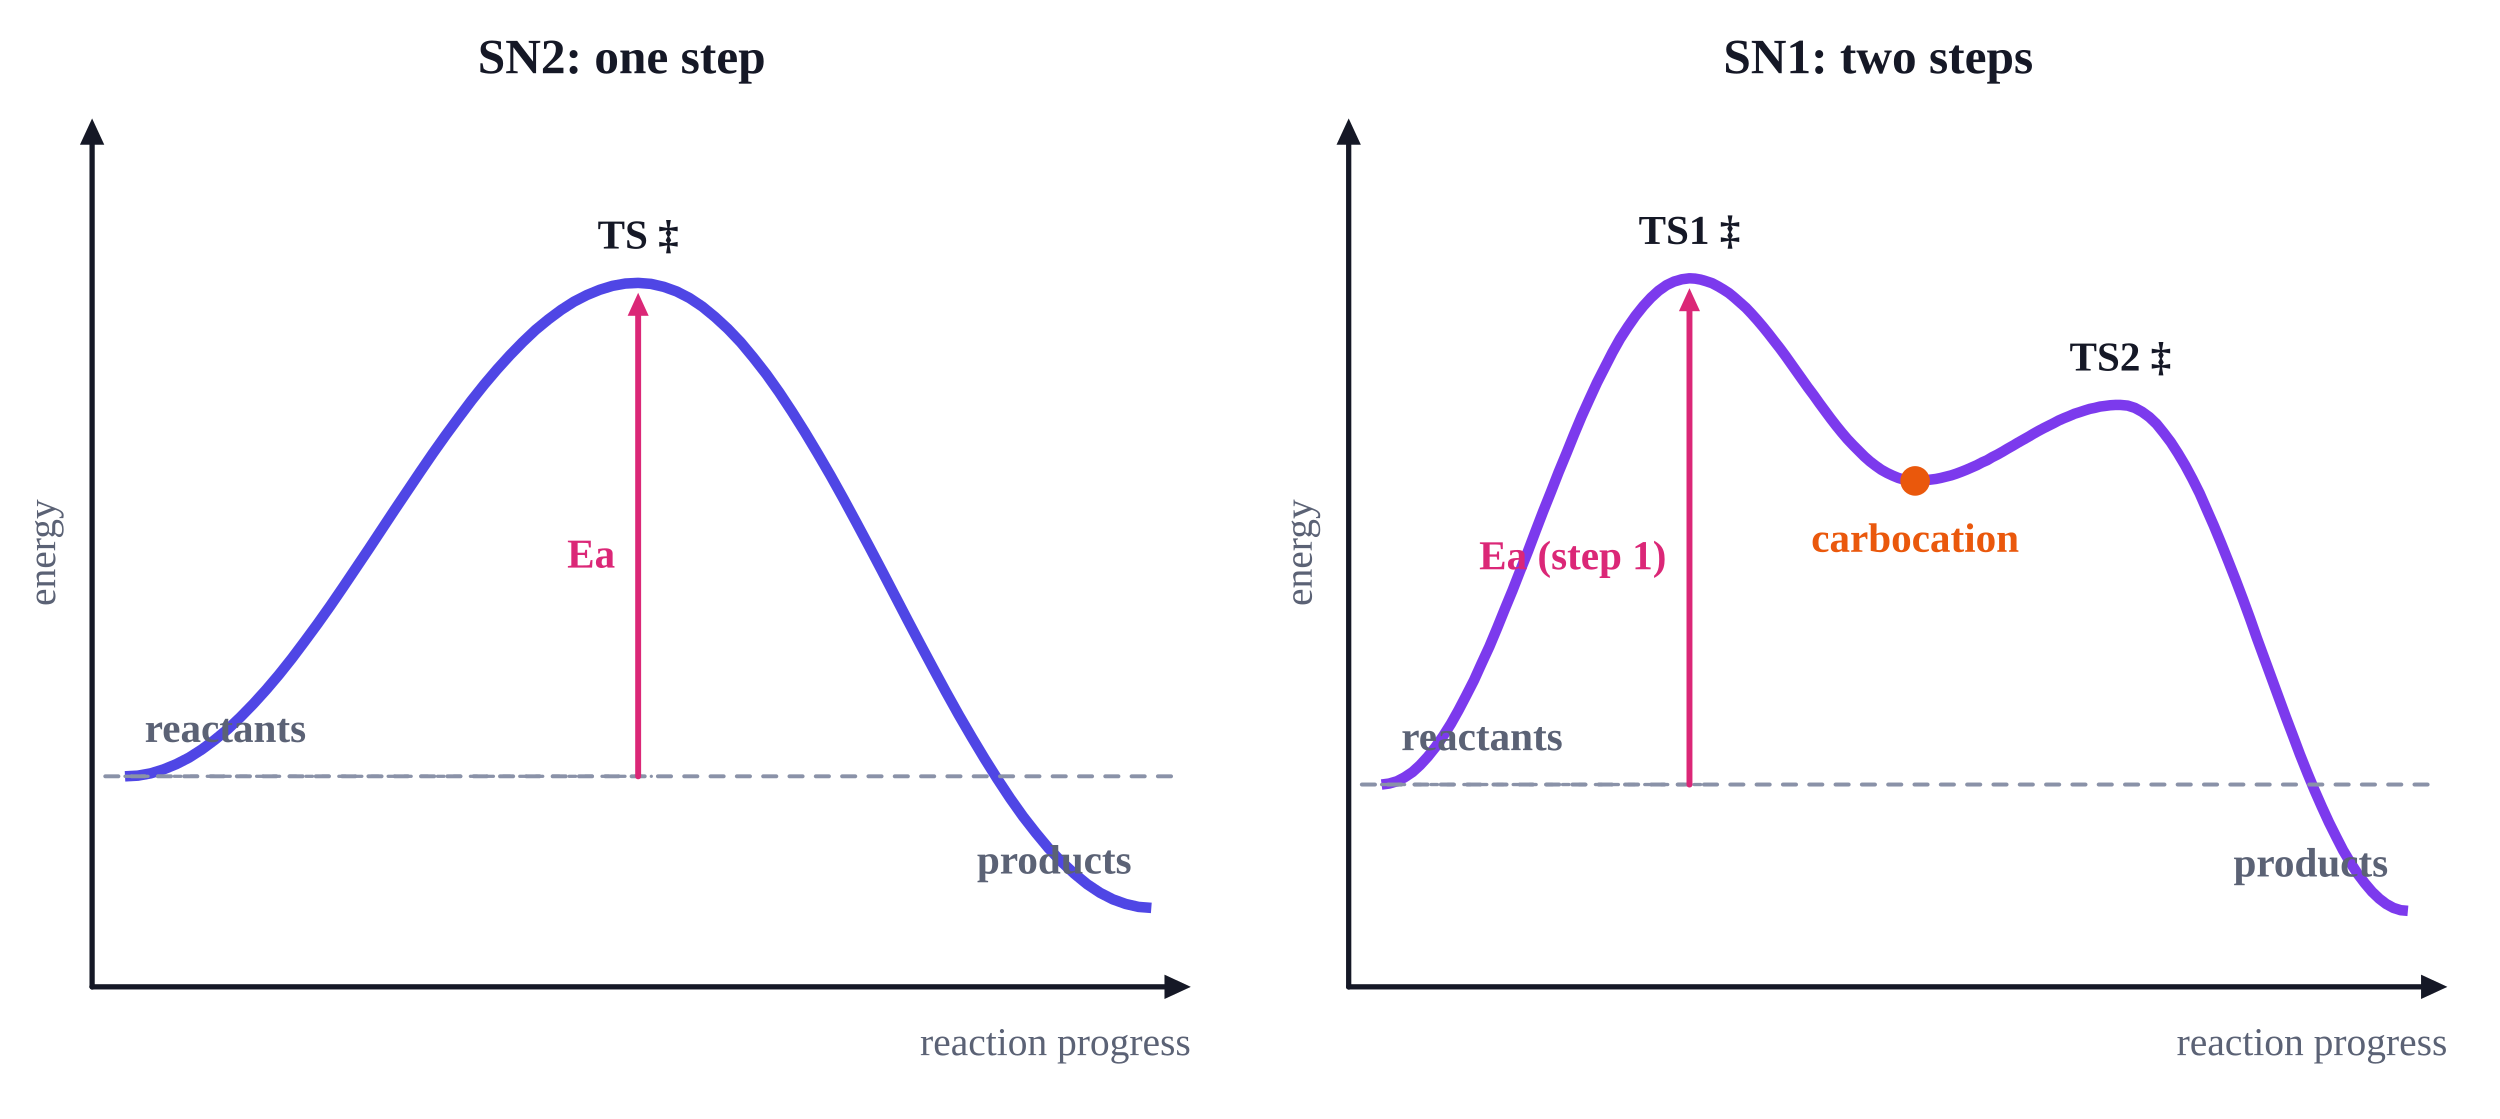
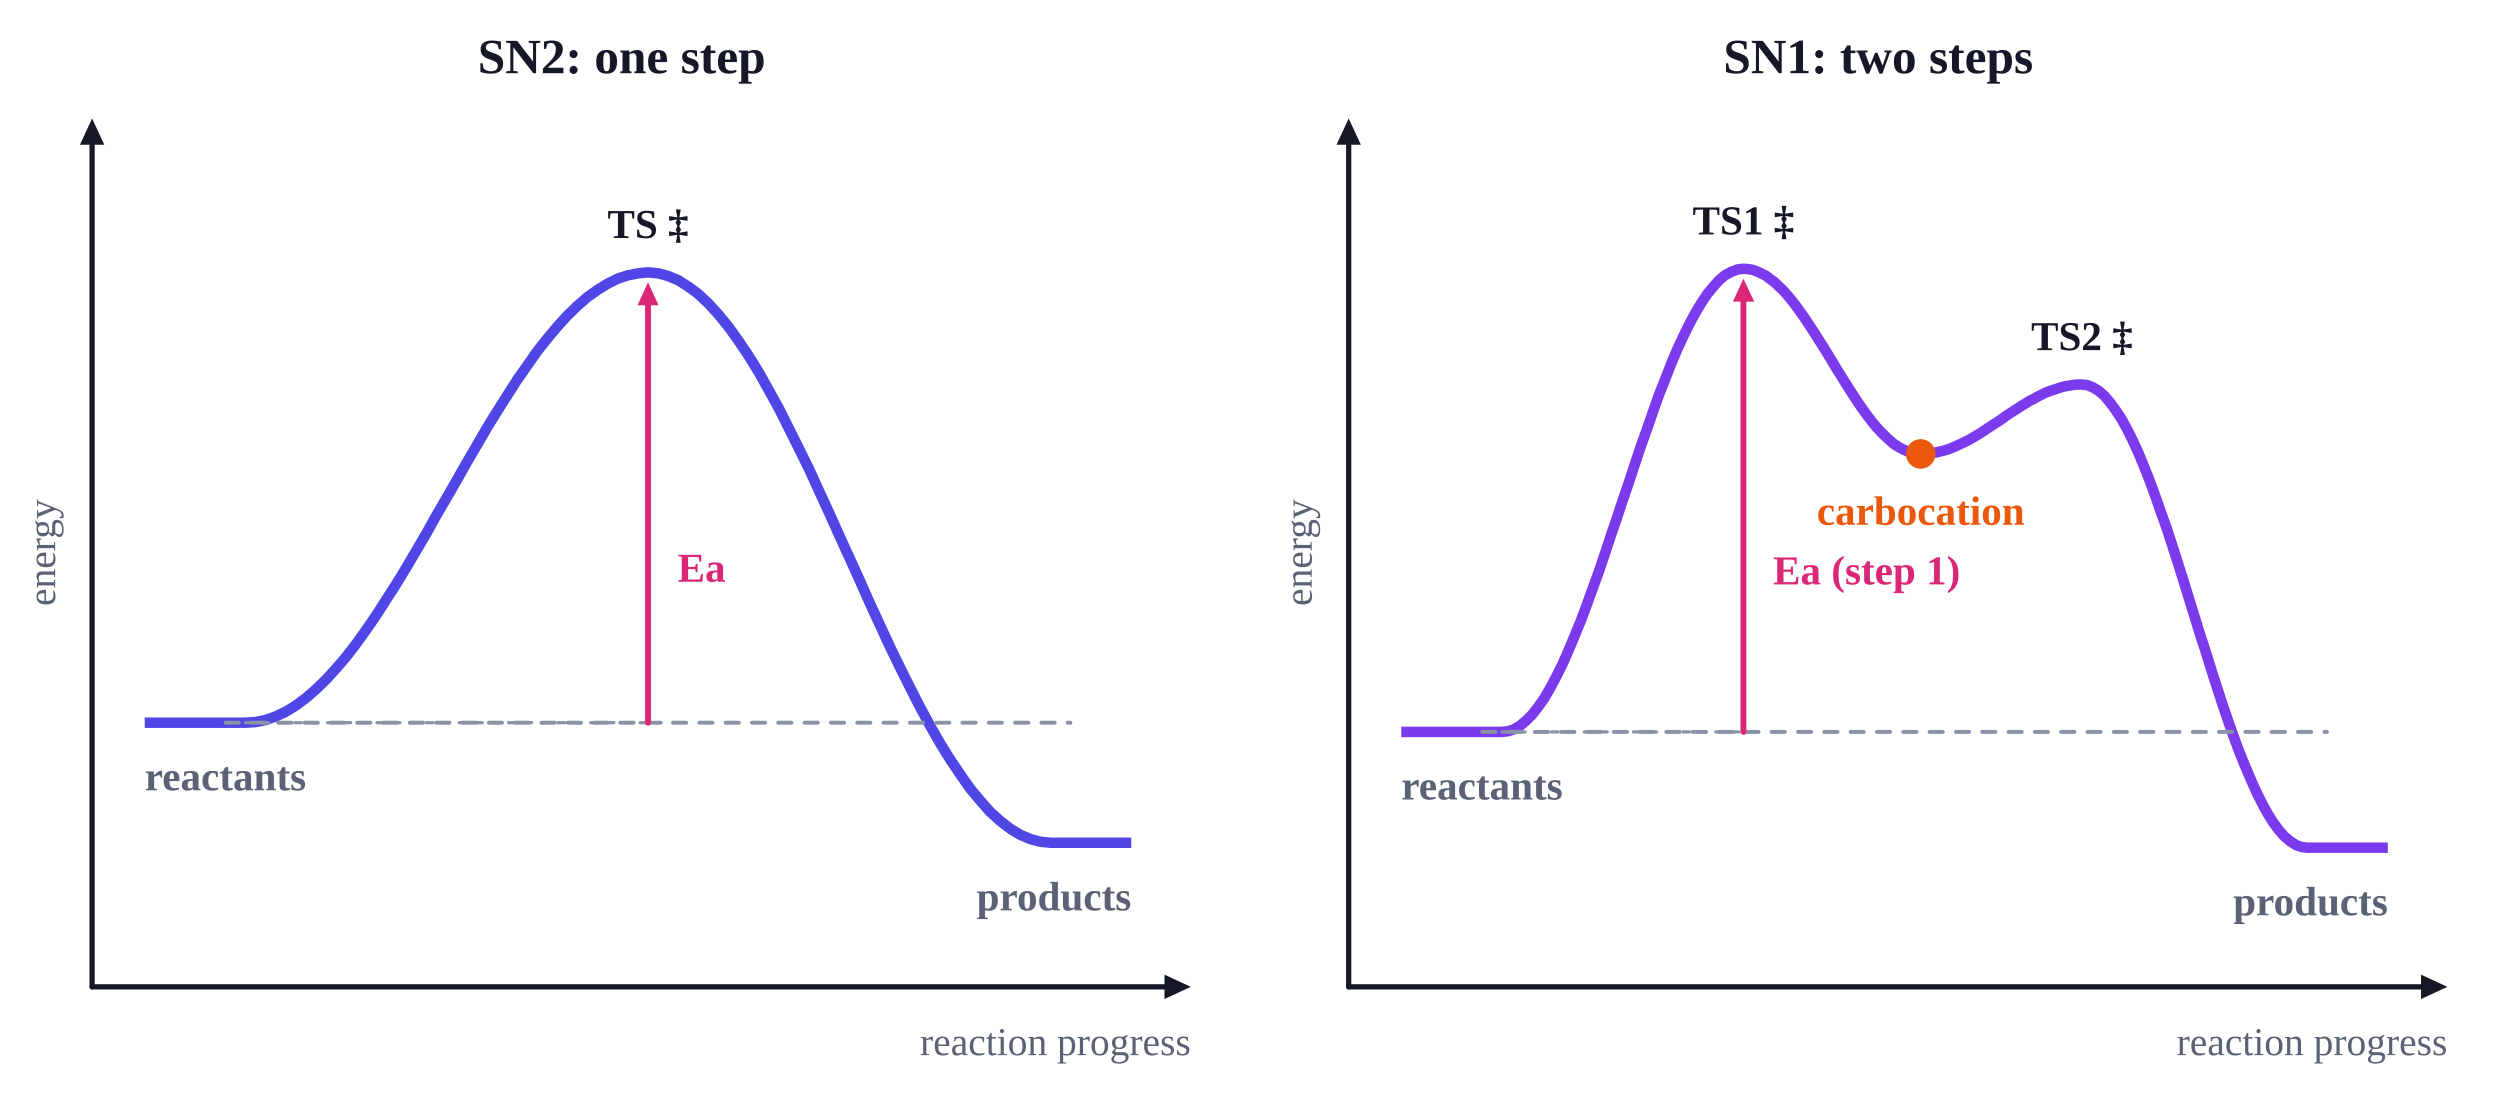
<svg xmlns="http://www.w3.org/2000/svg" viewBox="0 0 760.0 340.0" width="760.0" height="340.0" role="img" aria-label="Two energy profiles. SN2: a single hump. SN1: two humps with a carbocation intermediate in the dip between them, the first hump higher." style="color:var(--vx-ink, #151826);font-family:inherit">
  <path d="M28.0 300.0 L28.0 43.2" stroke="var(--vx-ink, #151826)" stroke-width="1.6" stroke-linecap="round" fill="none" />
  <path d="M28.0 36.0 L31.7 44.0 L24.3 44.0 Z" fill="var(--vx-ink, #151826)" />
  <path d="M28.0 300.0 L354.8 300.0" stroke="var(--vx-ink, #151826)" stroke-width="1.6" stroke-linecap="round" fill="none" />
  <path d="M362.0 300.0 L354.0 303.7 L354.0 296.3 Z" fill="var(--vx-ink, #151826)" />
  <text transform="rotate(-90 14.0 168.0)" x="14.0" y="168.0" font-size="12" font-weight="500" text-anchor="middle" dominant-baseline="middle" fill="var(--vx-soft, #5b6275)">energy</text>
  <text x="362.0" y="318.0" font-size="12" font-weight="500" text-anchor="end" dominant-baseline="middle" fill="var(--vx-soft, #5b6275)">reaction progress</text>
  <text x="189.0" y="18.0" font-size="15" font-weight="700" text-anchor="middle" dominant-baseline="middle" fill="var(--vx-ink, #151826)">SN2: one step</text>
-   <path d="M38.0 236.0 L41.9 235.8 L45.8 235.1 L49.7 233.9 L53.6 232.3 L57.5 230.3 L61.4 227.8 L65.3 224.9 L69.2 221.7 L73.1 218.0 L77.0 214.0 L80.9 209.7 L84.8 205.1 L88.7 200.2 L92.6 195.0 L96.5 189.7 L100.4 184.2 L104.3 178.5 L108.2 172.7 L112.1 166.9 L116.0 161.0 L119.9 155.1 L123.8 149.3 L127.7 143.5 L131.6 137.8 L135.5 132.3 L139.4 127.0 L143.3 121.8 L147.2 116.9 L151.1 112.3 L155.0 108.0 L158.9 104.0 L162.8 100.3 L166.7 97.1 L170.6 94.2 L174.5 91.7 L178.4 89.7 L182.3 88.1 L186.2 86.9 L190.1 86.2 L194.0 86.0 L194.0 86.0 L197.9 86.3 L201.8 87.2 L205.7 88.6 L209.6 90.6 L213.5 93.2 L217.4 96.4 L221.3 100.0 L225.2 104.1 L229.1 108.8 L233.0 113.8 L236.9 119.3 L240.8 125.2 L244.7 131.4 L248.6 137.9 L252.5 144.6 L256.4 151.6 L260.3 158.8 L264.2 166.1 L268.1 173.5 L272.0 181.0 L275.9 188.5 L279.8 195.9 L283.7 203.2 L287.6 210.4 L291.5 217.4 L295.4 224.1 L299.3 230.6 L303.2 236.8 L307.1 242.7 L311.0 248.2 L314.9 253.2 L318.8 257.9 L322.7 262.0 L326.6 265.6 L330.5 268.8 L334.4 271.4 L338.3 273.4 L342.2 274.8 L346.1 275.7 L350.0 276.0" fill="none" stroke="var(--vx-a1, #4f46e5)" stroke-width="3.2" stroke-linejoin="round" />
-   <path d="M32.0 236.0 L356.0 236.0" stroke="var(--vx-line, #8a92a8)" stroke-width="1.2" stroke-linecap="round" stroke-dasharray="4 4" fill="none" />
-   <text x="44.0" y="222.0" font-size="12.5" font-weight="600" text-anchor="start" dominant-baseline="middle" fill="var(--vx-soft, #5b6275)">reactants</text>
-   <text x="194.0" y="72.0" font-size="12.5" font-weight="600" text-anchor="middle" dominant-baseline="middle" fill="var(--vx-ink, #151826)">TS ‡</text>
-   <text x="344.0" y="262.0" font-size="12.5" font-weight="600" text-anchor="end" dominant-baseline="middle" fill="var(--vx-soft, #5b6275)">products</text>
-   <path d="M38.0 236.0 L198.0 236.0" stroke="var(--vx-line, #8a92a8)" stroke-width="1" stroke-linecap="round" stroke-dasharray="2 3" fill="none" />
-   <path d="M194.0 236.0 L194.0 95.3" stroke="var(--vx-a2, #db2777)" stroke-width="1.8" stroke-linecap="round" fill="none" />
-   <path d="M194.0 89.0 L197.2 96.0 L190.8 96.0 Z" fill="var(--vx-a2, #db2777)" />
-   <text x="187.0" y="169.0" font-size="12.5" font-weight="700" text-anchor="end" dominant-baseline="middle" fill="var(--vx-a2, #db2777)">Ea</text>
+   <path d="M44.0 219.7 L74.6 219.7 L77.7 219.5 L80.7 218.9 L83.8 217.8 L86.8 216.4 L89.9 214.5 L93.0 212.2 L96.0 209.6 L99.1 206.6 L102.1 203.3 L105.2 199.7 L108.3 195.7 L111.3 191.5 L114.4 187.0 L117.4 182.3 L120.5 177.5 L123.6 172.4 L126.6 167.3 L129.7 162.0 L132.7 156.6 L135.8 151.3 L138.9 145.9 L141.9 140.6 L145.0 135.3 L148.0 130.1 L151.1 125.1 L154.2 120.2 L157.2 115.5 L160.3 111.1 L163.3 106.8 L166.4 102.9 L169.5 99.2 L172.5 95.9 L175.6 92.9 L178.6 90.3 L181.7 88.1 L184.8 86.2 L187.8 84.7 L190.9 83.7 L193.9 83.1 L197.0 82.8 L197.0 82.8 L200.1 83.1 L203.1 83.9 L206.2 85.2 L209.2 87.1 L212.3 89.4 L215.4 92.3 L218.4 95.6 L221.5 99.4 L224.5 103.6 L227.6 108.2 L230.7 113.2 L233.7 118.6 L236.8 124.2 L239.8 130.2 L242.9 136.4 L246.0 142.7 L249.0 149.3 L252.1 156.0 L255.1 162.7 L258.2 169.5 L261.3 176.3 L264.3 183.1 L267.4 189.8 L270.4 196.3 L273.5 202.7 L276.6 208.9 L279.6 214.8 L282.7 220.5 L285.7 225.8 L288.8 230.8 L291.9 235.4 L294.9 239.7 L298.0 243.4 L301.0 246.8 L304.1 249.6 L307.2 252.0 L310.2 253.8 L313.3 255.1 L316.3 255.9 L319.4 256.2 L343.9 256.2" fill="none" stroke="var(--vx-a1, #4f46e5)" stroke-width="3.2" stroke-linejoin="round" />
+   <path d="M68.6 219.7 L325.4 219.7" stroke="var(--vx-line, #8a92a8)" stroke-width="1.2" stroke-linecap="round" stroke-dasharray="4 4" fill="none" />
+   <text x="44.0" y="236.7" font-size="12.5" font-weight="600" text-anchor="start" dominant-baseline="middle" fill="var(--vx-soft, #5b6275)">reactants</text>
+   <text x="197.0" y="68.8" font-size="12.5" font-weight="600" text-anchor="middle" dominant-baseline="middle" fill="var(--vx-ink, #151826)">TS ‡</text>
+   <text x="343.9" y="273.2" font-size="12.5" font-weight="600" text-anchor="end" dominant-baseline="middle" fill="var(--vx-soft, #5b6275)">products</text>
+   <path d="M74.6 219.7 L201.0 219.7" stroke="var(--vx-line, #8a92a8)" stroke-width="1" stroke-linecap="round" stroke-dasharray="2 3" fill="none" />
+   <path d="M197.0 219.7 L197.0 92.1" stroke="var(--vx-a2, #db2777)" stroke-width="1.8" stroke-linecap="round" fill="none" />
+   <path d="M197.0 85.8 L200.2 92.8 L193.8 92.8 Z" fill="var(--vx-a2, #db2777)" />
+   <text x="206.0" y="173.3" font-size="12.5" font-weight="700" text-anchor="start" dominant-baseline="middle" fill="var(--vx-a2, #db2777)">Ea</text>
  <path d="M410.0 300.0 L410.0 43.2" stroke="var(--vx-ink, #151826)" stroke-width="1.6" stroke-linecap="round" fill="none" />
  <path d="M410.0 36.0 L413.7 44.0 L406.3 44.0 Z" fill="var(--vx-ink, #151826)" />
  <path d="M410.0 300.0 L736.8 300.0" stroke="var(--vx-ink, #151826)" stroke-width="1.6" stroke-linecap="round" fill="none" />
  <path d="M744.0 300.0 L736.0 303.7 L736.0 296.3 Z" fill="var(--vx-ink, #151826)" />
  <text transform="rotate(-90 396.0 168.0)" x="396.0" y="168.0" font-size="12" font-weight="500" text-anchor="middle" dominant-baseline="middle" fill="var(--vx-soft, #5b6275)">energy</text>
  <text x="744.0" y="318.0" font-size="12" font-weight="500" text-anchor="end" dominant-baseline="middle" fill="var(--vx-soft, #5b6275)">reaction progress</text>
  <text x="571.0" y="18.0" font-size="15" font-weight="700" text-anchor="middle" dominant-baseline="middle" fill="var(--vx-ink, #151826)">SN1: two steps</text>
-   <path d="M420.0 238.5 L422.3 238.2 L424.7 237.5 L427.0 236.3 L429.4 234.7 L431.7 232.6 L434.0 230.1 L436.4 227.1 L438.7 223.8 L441.1 220.0 L443.4 215.9 L445.7 211.5 L448.1 206.8 L450.4 201.7 L452.8 196.5 L455.1 191.0 L457.4 185.3 L459.8 179.5 L462.1 173.6 L464.5 167.6 L466.8 161.5 L469.1 155.5 L471.5 149.5 L473.8 143.6 L476.2 137.8 L478.5 132.1 L480.8 126.6 L483.2 121.3 L485.5 116.3 L487.9 111.6 L490.2 107.1 L492.5 103.0 L494.9 99.3 L497.2 96.0 L499.6 93.0 L501.9 90.5 L504.2 88.4 L506.6 86.7 L508.9 85.6 L511.3 84.9 L513.6 84.6 L513.6 84.6 L515.3 84.7 L517.0 85.0 L518.7 85.5 L520.5 86.1 L522.2 87.0 L523.9 88.0 L525.6 89.1 L527.3 90.5 L529.0 92.0 L530.8 93.6 L532.5 95.4 L534.2 97.3 L535.9 99.3 L537.6 101.4 L539.3 103.6 L541.1 105.9 L542.8 108.2 L544.5 110.6 L546.2 113.0 L547.9 115.4 L549.6 117.8 L551.4 120.2 L553.1 122.6 L554.8 124.9 L556.5 127.2 L558.2 129.4 L559.9 131.5 L561.6 133.5 L563.4 135.4 L565.1 137.1 L566.8 138.8 L568.5 140.3 L570.2 141.6 L571.9 142.8 L573.7 143.8 L575.4 144.6 L577.1 145.3 L578.8 145.8 L580.5 146.1 L582.2 146.2 L582.2 146.2 L583.8 146.1 L585.4 146.0 L586.9 145.8 L588.5 145.6 L590.0 145.3 L591.6 144.9 L593.2 144.5 L594.7 144.0 L596.3 143.4 L597.8 142.8 L599.4 142.1 L601.0 141.4 L602.5 140.6 L604.1 139.9 L605.6 139.0 L607.2 138.2 L608.8 137.3 L610.3 136.4 L611.9 135.5 L613.4 134.6 L615.0 133.7 L616.6 132.8 L618.1 131.9 L619.7 131.0 L621.2 130.2 L622.8 129.4 L624.4 128.6 L625.9 127.8 L627.5 127.1 L629.0 126.5 L630.6 125.8 L632.2 125.3 L633.7 124.8 L635.3 124.3 L636.8 124.0 L638.4 123.6 L640.0 123.4 L641.5 123.2 L643.1 123.1 L644.6 123.1 L644.6 123.1 L646.8 123.3 L649.0 124.0 L651.2 125.2 L653.4 126.8 L655.6 128.9 L657.7 131.5 L659.9 134.4 L662.1 137.8 L664.3 141.5 L666.5 145.6 L668.7 150.0 L670.8 154.8 L673.0 159.8 L675.2 165.1 L677.4 170.6 L679.6 176.2 L681.8 182.0 L684.0 188.0 L686.1 194.0 L688.3 200.0 L690.5 206.0 L692.7 212.0 L694.9 218.0 L697.1 223.8 L699.2 229.4 L701.4 234.9 L703.6 240.2 L705.8 245.2 L708.0 250.0 L710.2 254.4 L712.3 258.5 L714.5 262.2 L716.7 265.6 L718.9 268.5 L721.1 271.1 L723.3 273.2 L725.4 274.8 L727.6 276.0 L729.8 276.7 L732.0 276.9" fill="none" stroke="var(--vx-a5, #7c3aed)" stroke-width="3.2" stroke-linejoin="round" />
-   <path d="M414.0 238.5 L738.0 238.5" stroke="var(--vx-line, #8a92a8)" stroke-width="1.2" stroke-linecap="round" stroke-dasharray="4 4" fill="none" />
-   <text x="426.0" y="224.5" font-size="12.5" font-weight="600" text-anchor="start" dominant-baseline="middle" fill="var(--vx-soft, #5b6275)">reactants</text>
-   <text x="513.6" y="70.6" font-size="12.5" font-weight="600" text-anchor="middle" dominant-baseline="middle" fill="var(--vx-ink, #151826)">TS1 ‡</text>
-   <text x="582.2" y="164.2" font-size="12.5" font-weight="700" text-anchor="middle" dominant-baseline="middle" fill="var(--vx-a3, #ea580c)">carbocation</text>
-   <circle cx="582.2" cy="146.2" r="4.5" fill="var(--vx-a3, #ea580c)" />
-   <text x="644.6" y="109.1" font-size="12.5" font-weight="600" text-anchor="middle" dominant-baseline="middle" fill="var(--vx-ink, #151826)">TS2 ‡</text>
-   <text x="726.0" y="262.9" font-size="12.5" font-weight="600" text-anchor="end" dominant-baseline="middle" fill="var(--vx-soft, #5b6275)">products</text>
-   <path d="M420.0 238.5 L517.6 238.5" stroke="var(--vx-line, #8a92a8)" stroke-width="1" stroke-linecap="round" stroke-dasharray="2 3" fill="none" />
-   <path d="M513.6 238.5 L513.6 93.9" stroke="var(--vx-a2, #db2777)" stroke-width="1.8" stroke-linecap="round" fill="none" />
-   <path d="M513.6 87.6 L516.8 94.6 L510.4 94.6 Z" fill="var(--vx-a2, #db2777)" />
-   <text x="506.6" y="169.5" font-size="12.5" font-weight="700" text-anchor="end" dominant-baseline="middle" fill="var(--vx-a2, #db2777)">Ea (step 1)</text>
+   <path d="M426.0 222.5 L456.6 222.5 L458.4 222.3 L460.3 221.7 L462.1 220.6 L463.9 219.1 L465.8 217.2 L467.6 214.9 L469.5 212.2 L471.3 209.1 L473.1 205.7 L475.0 201.9 L476.8 197.8 L478.6 193.5 L480.5 188.9 L482.3 184.1 L484.1 179.1 L486.0 173.9 L487.8 168.6 L489.6 163.1 L491.5 157.6 L493.3 152.1 L495.2 146.6 L497.0 141.1 L498.8 135.7 L500.7 130.4 L502.5 125.2 L504.3 120.1 L506.2 115.3 L508.0 110.7 L509.8 106.4 L511.7 102.3 L513.5 98.6 L515.4 95.1 L517.2 92.1 L519.0 89.4 L520.9 87.1 L522.7 85.1 L524.5 83.6 L526.4 82.6 L528.2 81.9 L530.0 81.7 L530.0 81.7 L531.4 81.8 L532.7 82.0 L534.1 82.5 L535.4 83.1 L536.8 83.8 L538.1 84.8 L539.5 85.8 L540.8 87.1 L542.2 88.4 L543.5 89.9 L544.9 91.6 L546.2 93.3 L547.5 95.1 L548.9 97.1 L550.2 99.1 L551.6 101.2 L552.9 103.3 L554.3 105.5 L555.6 107.6 L557.0 109.9 L558.3 112.1 L559.7 114.3 L561.0 116.4 L562.4 118.6 L563.7 120.6 L565.0 122.6 L566.4 124.6 L567.7 126.4 L569.1 128.2 L570.4 129.8 L571.8 131.3 L573.1 132.6 L574.5 133.9 L575.8 135.0 L577.2 135.9 L578.5 136.6 L579.9 137.2 L581.2 137.7 L582.5 137.9 L583.9 138.0 L583.9 138.0 L585.1 138.0 L586.3 137.9 L587.6 137.7 L588.8 137.5 L590.0 137.2 L591.2 136.9 L592.5 136.5 L593.7 136.0 L594.9 135.5 L596.1 134.9 L597.4 134.3 L598.6 133.7 L599.8 133.0 L601.0 132.3 L602.3 131.5 L603.5 130.7 L604.7 129.9 L605.9 129.1 L607.2 128.3 L608.4 127.5 L609.6 126.6 L610.8 125.8 L612.0 125.0 L613.3 124.2 L614.5 123.4 L615.7 122.7 L616.9 121.9 L618.2 121.3 L619.4 120.6 L620.6 120.0 L621.8 119.4 L623.1 118.9 L624.3 118.5 L625.5 118.1 L626.7 117.7 L628.0 117.4 L629.2 117.2 L630.4 117.0 L631.6 116.9 L632.9 116.9 L632.9 116.9 L634.6 117.1 L636.3 117.8 L638.0 118.8 L639.7 120.3 L641.4 122.3 L643.1 124.6 L644.9 127.3 L646.6 130.4 L648.3 133.8 L650.0 137.5 L651.7 141.6 L653.4 145.9 L655.1 150.5 L656.8 155.4 L658.6 160.4 L660.3 165.6 L662.0 170.9 L663.7 176.3 L665.4 181.8 L667.1 187.3 L668.8 192.8 L670.6 198.3 L672.3 203.8 L674.0 209.1 L675.7 214.3 L677.4 219.3 L679.1 224.1 L680.8 228.7 L682.6 233.1 L684.3 237.1 L686.0 240.9 L687.7 244.3 L689.4 247.4 L691.1 250.1 L692.8 252.4 L694.5 254.3 L696.3 255.8 L698.0 256.9 L699.7 257.5 L701.4 257.7 L725.9 257.7" fill="none" stroke="var(--vx-a5, #7c3aed)" stroke-width="3.2" stroke-linejoin="round" />
+   <path d="M450.6 222.5 L707.4 222.5" stroke="var(--vx-line, #8a92a8)" stroke-width="1.2" stroke-linecap="round" stroke-dasharray="4 4" fill="none" />
+   <text x="426.0" y="239.5" font-size="12.5" font-weight="600" text-anchor="start" dominant-baseline="middle" fill="var(--vx-soft, #5b6275)">reactants</text>
+   <text x="530.0" y="67.7" font-size="12.5" font-weight="600" text-anchor="middle" dominant-baseline="middle" fill="var(--vx-ink, #151826)">TS1 ‡</text>
+   <text x="583.9" y="156.0" font-size="12.5" font-weight="700" text-anchor="middle" dominant-baseline="middle" fill="var(--vx-a3, #ea580c)">carbocation</text>
+   <circle cx="583.9" cy="138.0" r="4.5" fill="var(--vx-a3, #ea580c)" />
+   <text x="632.9" y="102.9" font-size="12.5" font-weight="600" text-anchor="middle" dominant-baseline="middle" fill="var(--vx-ink, #151826)">TS2 ‡</text>
+   <text x="725.9" y="274.7" font-size="12.5" font-weight="600" text-anchor="end" dominant-baseline="middle" fill="var(--vx-soft, #5b6275)">products</text>
+   <path d="M456.6 222.5 L534.0 222.5" stroke="var(--vx-line, #8a92a8)" stroke-width="1" stroke-linecap="round" stroke-dasharray="2 3" fill="none" />
+   <path d="M530.0 222.5 L530.0 91.0" stroke="var(--vx-a2, #db2777)" stroke-width="1.8" stroke-linecap="round" fill="none" />
+   <path d="M530.0 84.7 L533.3 91.7 L526.8 91.7 Z" fill="var(--vx-a2, #db2777)" />
+   <text x="539.0" y="174.1" font-size="12.5" font-weight="700" text-anchor="start" dominant-baseline="middle" fill="var(--vx-a2, #db2777)">Ea (step 1)</text>
</svg>
